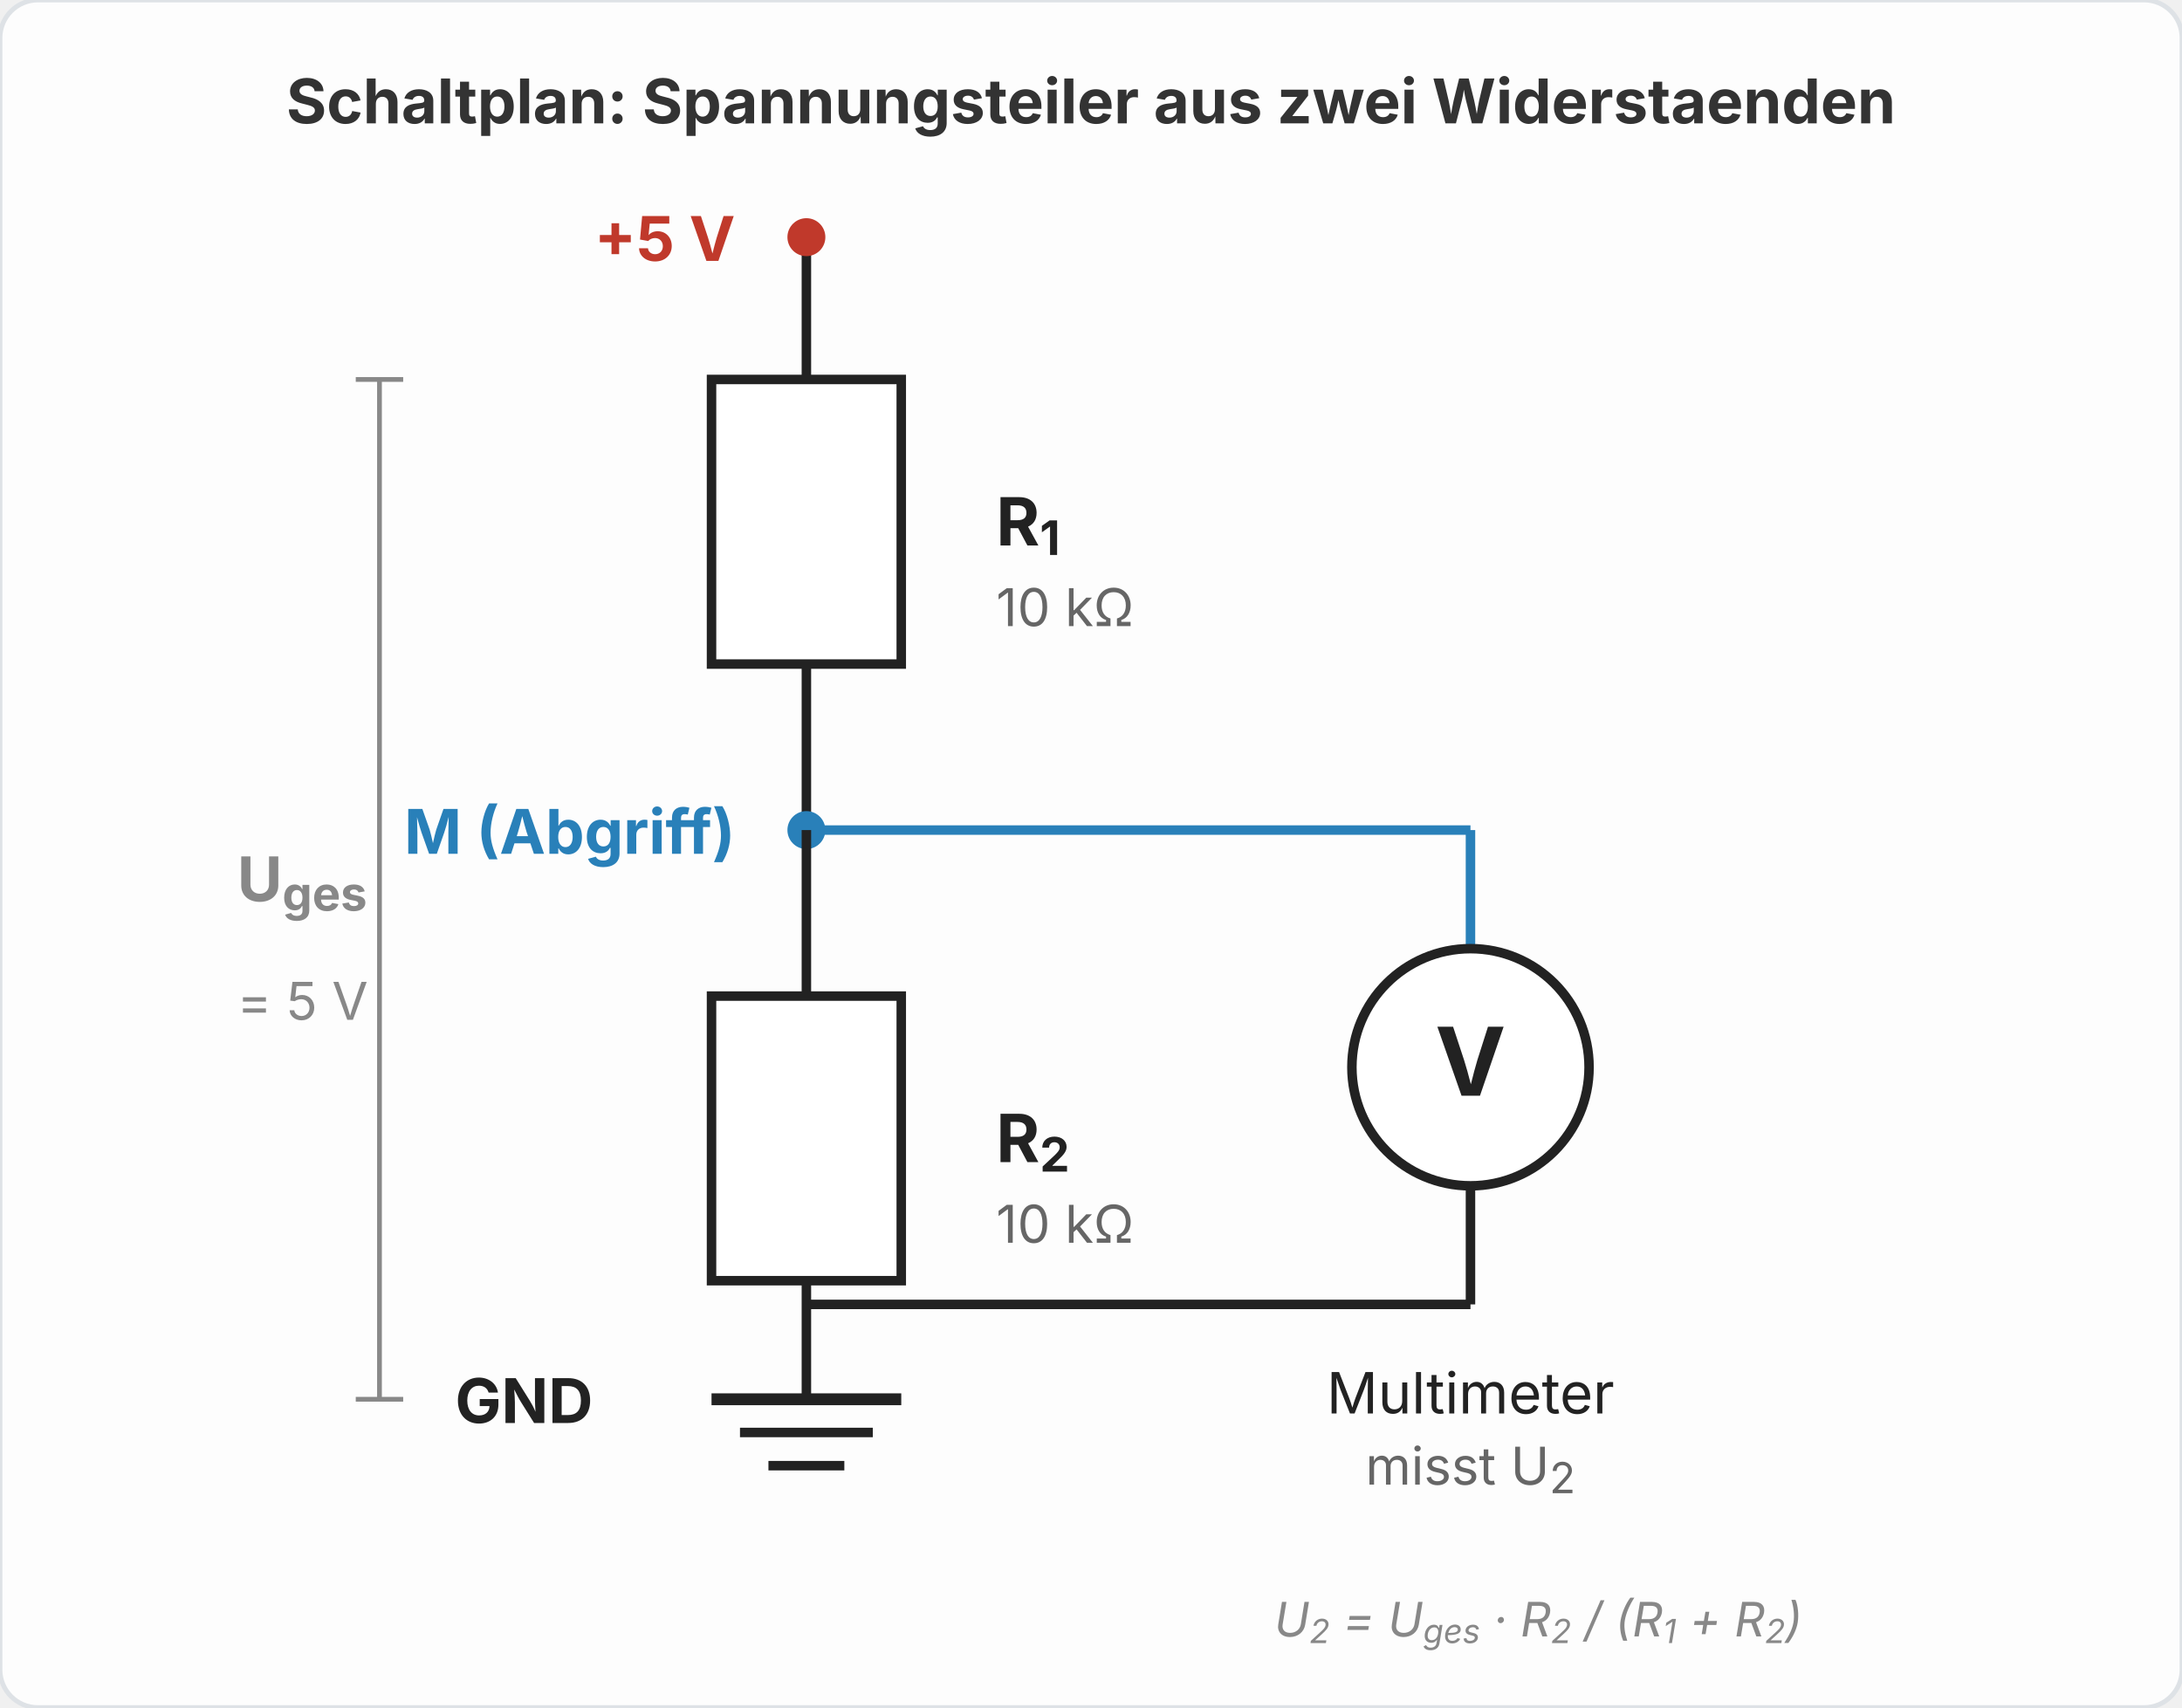
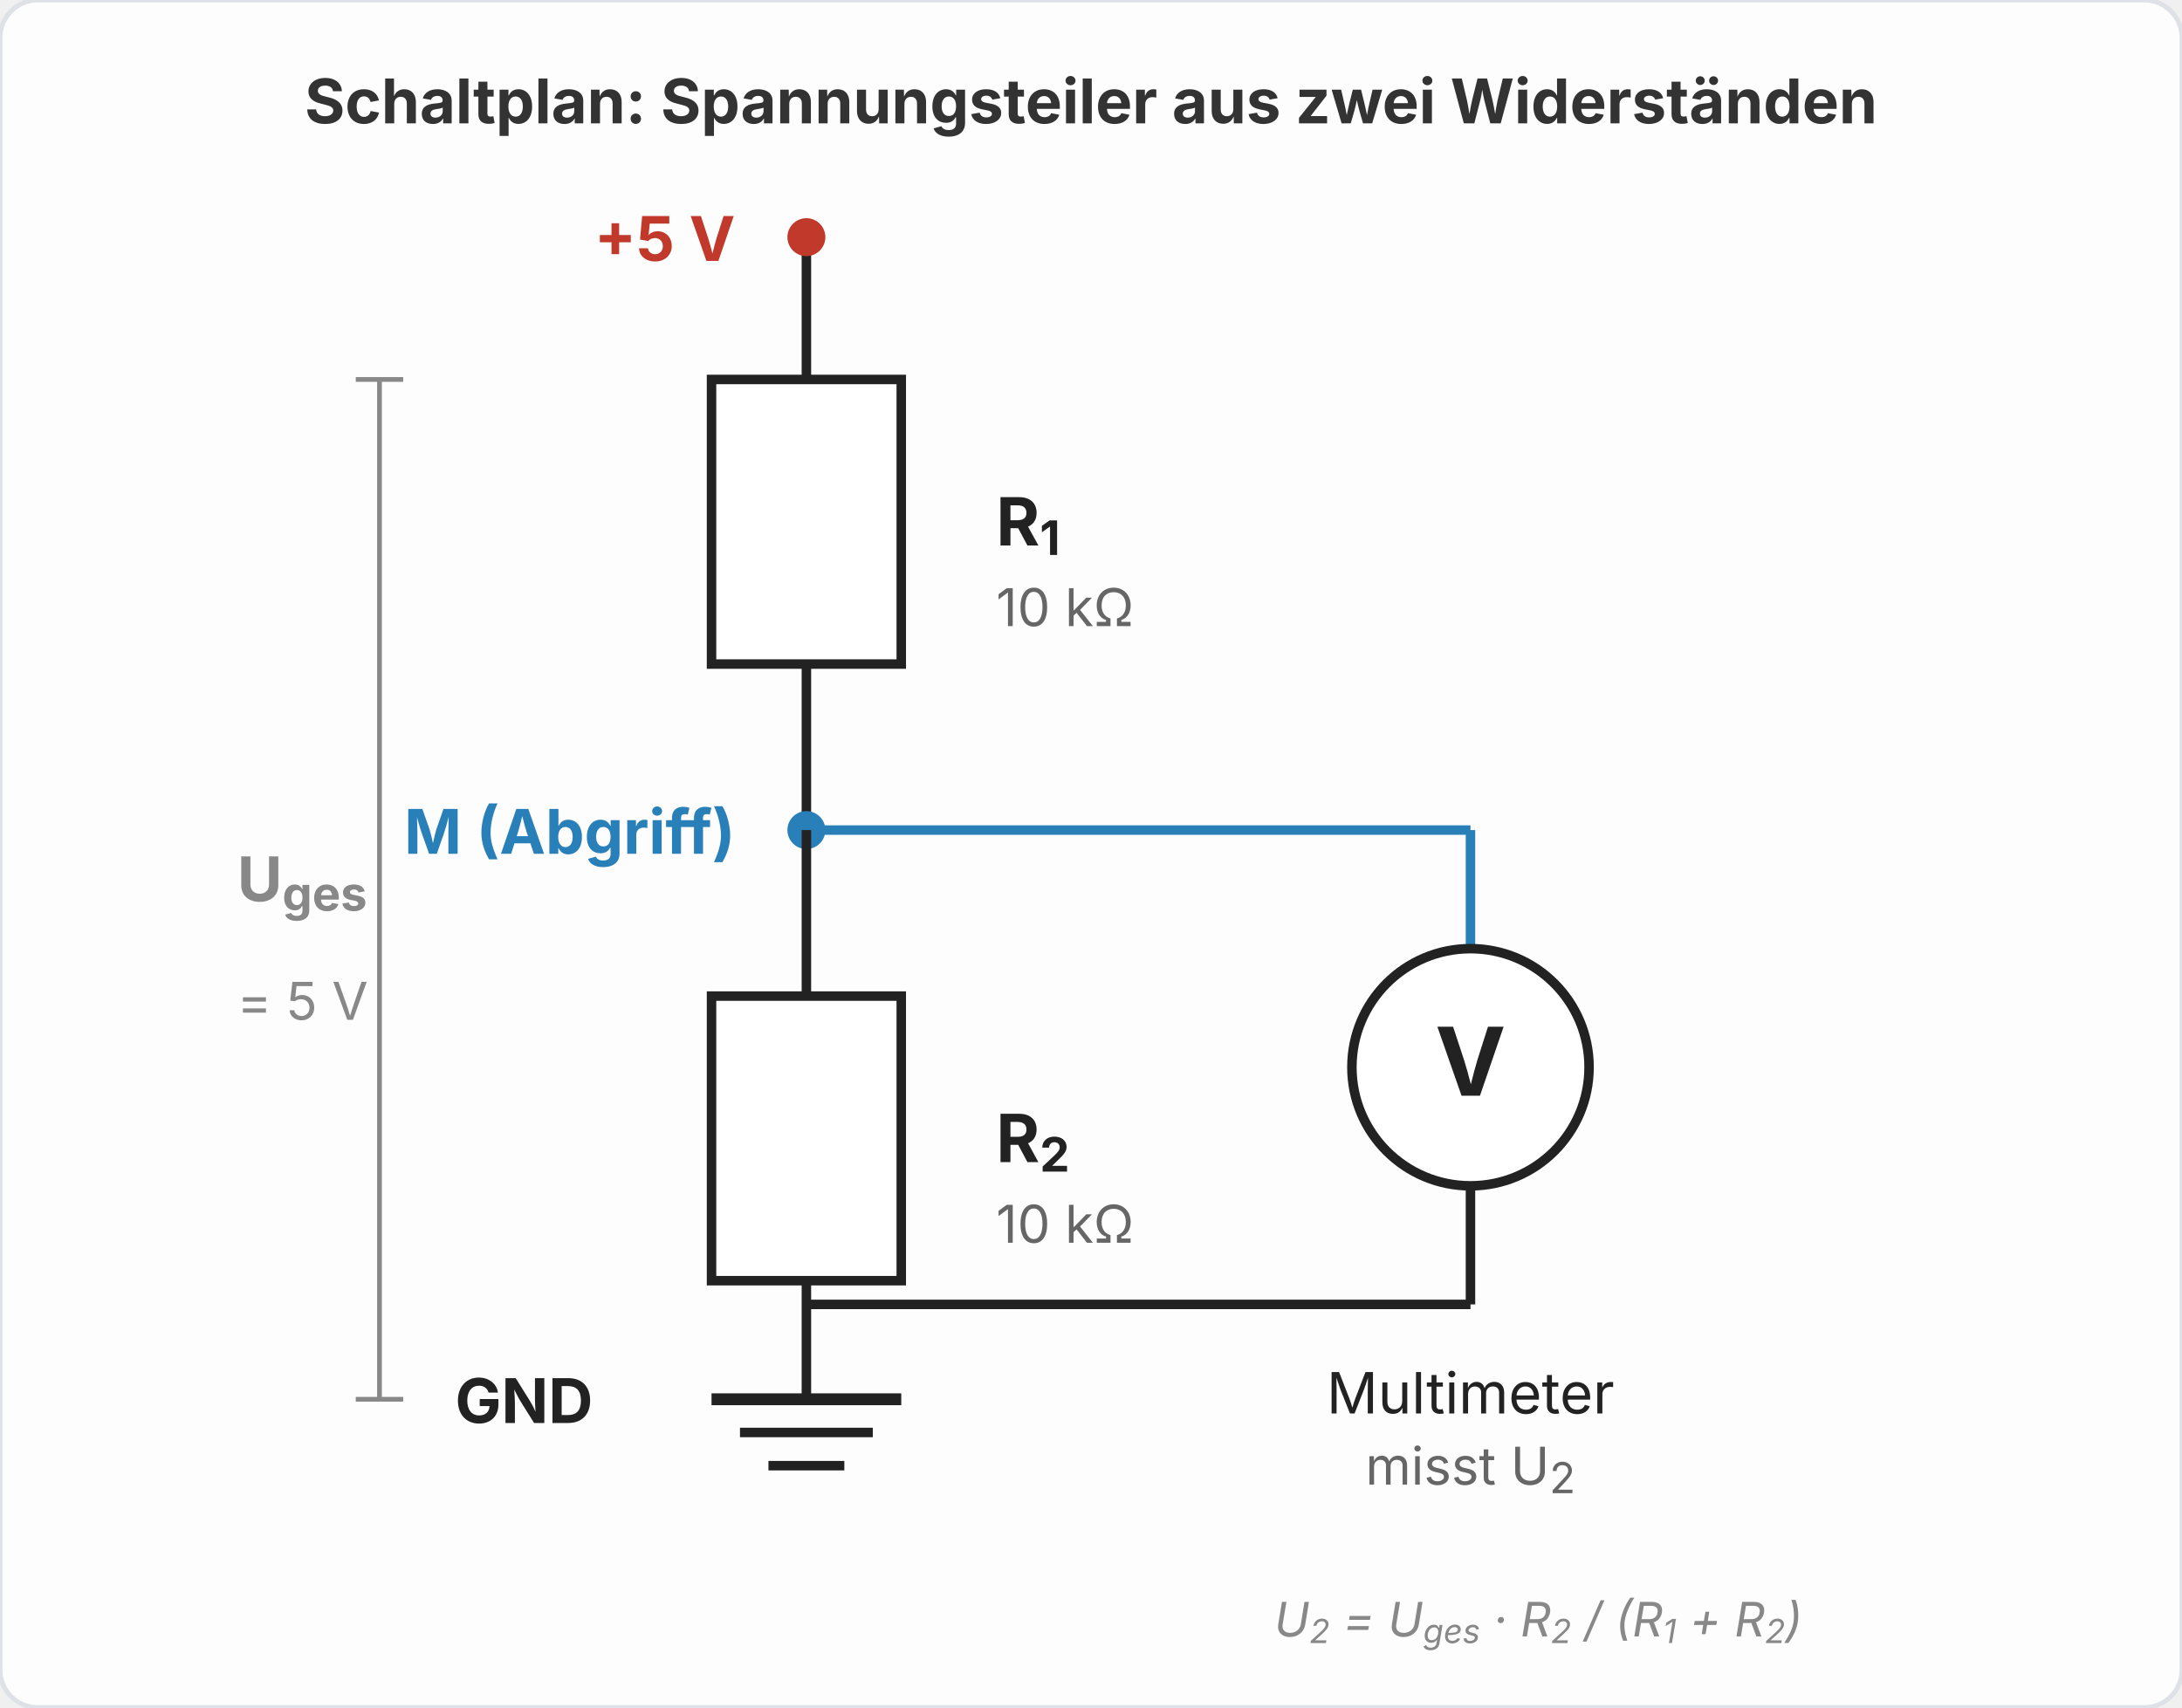
<svg xmlns="http://www.w3.org/2000/svg" viewBox="0 0 460 360" font-family="system-ui, -apple-system, sans-serif">
  <rect x="0" y="0" width="460" height="360" rx="8" fill="#fdfdfd" stroke="#dee2e6" stroke-width="1" />
-   <text x="230" y="26" text-anchor="middle" font-size="13" font-weight="bold" fill="#333">Schaltplan: Spannungsteiler aus zwei Widerstaenden</text>
+   <text x="230" y="26" text-anchor="middle" font-size="13" font-weight="bold" fill="#333">Schaltplan: Spannungsteiler aus zwei Widerständen</text>
  <line x1="170" y1="50" x2="170" y2="80" stroke="#222" stroke-width="2" />
  <circle cx="170" cy="50" r="4" fill="#C0392B" />
  <text x="155" y="55" text-anchor="end" font-size="13" font-weight="bold" fill="#C0392B">+5 V</text>
  <rect x="150" y="80" width="40" height="60" fill="white" stroke="#222" stroke-width="2" />
  <text x="210" y="115" font-size="14" font-weight="bold" fill="#222">R<tspan font-size="10" baseline-shift="sub">1</tspan>
  </text>
  <text x="210" y="132" font-size="11" fill="#666">10 kΩ</text>
  <line x1="170" y1="140" x2="170" y2="175" stroke="#222" stroke-width="2" />
  <circle cx="170" cy="175" r="4" fill="#2980B9" />
  <text x="155" y="180" text-anchor="end" font-size="13" font-weight="bold" fill="#2980B9">M (Abgriff)</text>
  <line x1="170" y1="175" x2="310" y2="175" stroke="#2980B9" stroke-width="2" />
  <line x1="310" y1="175" x2="310" y2="200" stroke="#2980B9" stroke-width="2" />
  <circle cx="310" cy="225" r="25" fill="white" stroke="#222" stroke-width="2" />
  <text x="310" y="231" text-anchor="middle" font-size="20" font-weight="bold" fill="#222">V</text>
  <text x="310" y="298" text-anchor="middle" font-size="12" fill="#222">Multimeter</text>
  <text x="310" y="313" text-anchor="middle" font-size="11" fill="#666">misst U<tspan font-size="9" baseline-shift="sub">2</tspan>
  </text>
  <line x1="310" y1="250" x2="310" y2="275" stroke="#222" stroke-width="2" />
  <line x1="310" y1="275" x2="170" y2="275" stroke="#222" stroke-width="2" />
  <line x1="170" y1="175" x2="170" y2="210" stroke="#222" stroke-width="2" />
  <rect x="150" y="210" width="40" height="60" fill="white" stroke="#222" stroke-width="2" />
  <text x="210" y="245" font-size="14" font-weight="bold" fill="#222">R<tspan font-size="10" baseline-shift="sub">2</tspan>
  </text>
  <text x="210" y="262" font-size="11" fill="#666">10 kΩ</text>
  <line x1="170" y1="270" x2="170" y2="295" stroke="#222" stroke-width="2" />
  <line x1="150" y1="295" x2="190" y2="295" stroke="#222" stroke-width="2.5" />
  <line x1="156" y1="302" x2="184" y2="302" stroke="#222" stroke-width="2" />
  <line x1="162" y1="309" x2="178" y2="309" stroke="#222" stroke-width="2" />
  <text x="125" y="300" text-anchor="end" font-size="13" font-weight="bold" fill="#222">GND</text>
  <line x1="80" y1="80" x2="80" y2="295" stroke="#888" stroke-width="1" />
  <line x1="75" y1="80" x2="85" y2="80" stroke="#888" stroke-width="1" />
  <line x1="75" y1="295" x2="85" y2="295" stroke="#888" stroke-width="1" />
  <text x="50" y="190" font-size="13" font-weight="bold" fill="#888">U<tspan font-size="10" baseline-shift="sub">ges</tspan>
  </text>
  <text x="50" y="215" font-size="11" fill="#888">= 5 V</text>
  <text x="380" y="345" text-anchor="end" font-size="10" fill="#888" font-style="italic">U<tspan font-size="7" baseline-shift="sub">2</tspan> = U<tspan font-size="7" baseline-shift="sub">ges</tspan> · R<tspan font-size="7" baseline-shift="sub">2</tspan> / (R<tspan font-size="7" baseline-shift="sub">1</tspan> + R<tspan font-size="7" baseline-shift="sub">2</tspan>)</text>
</svg>
